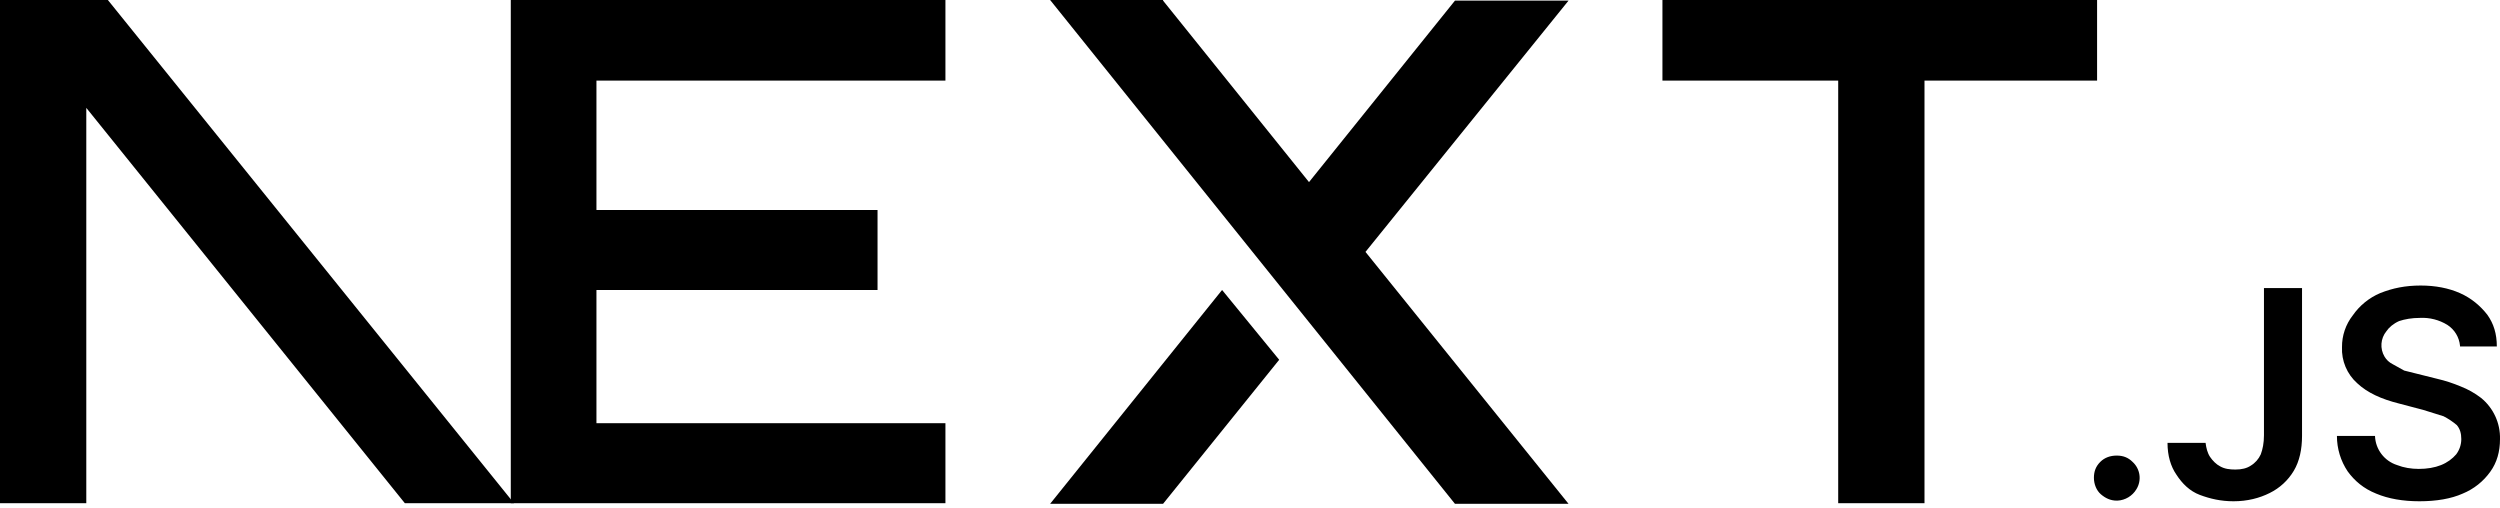
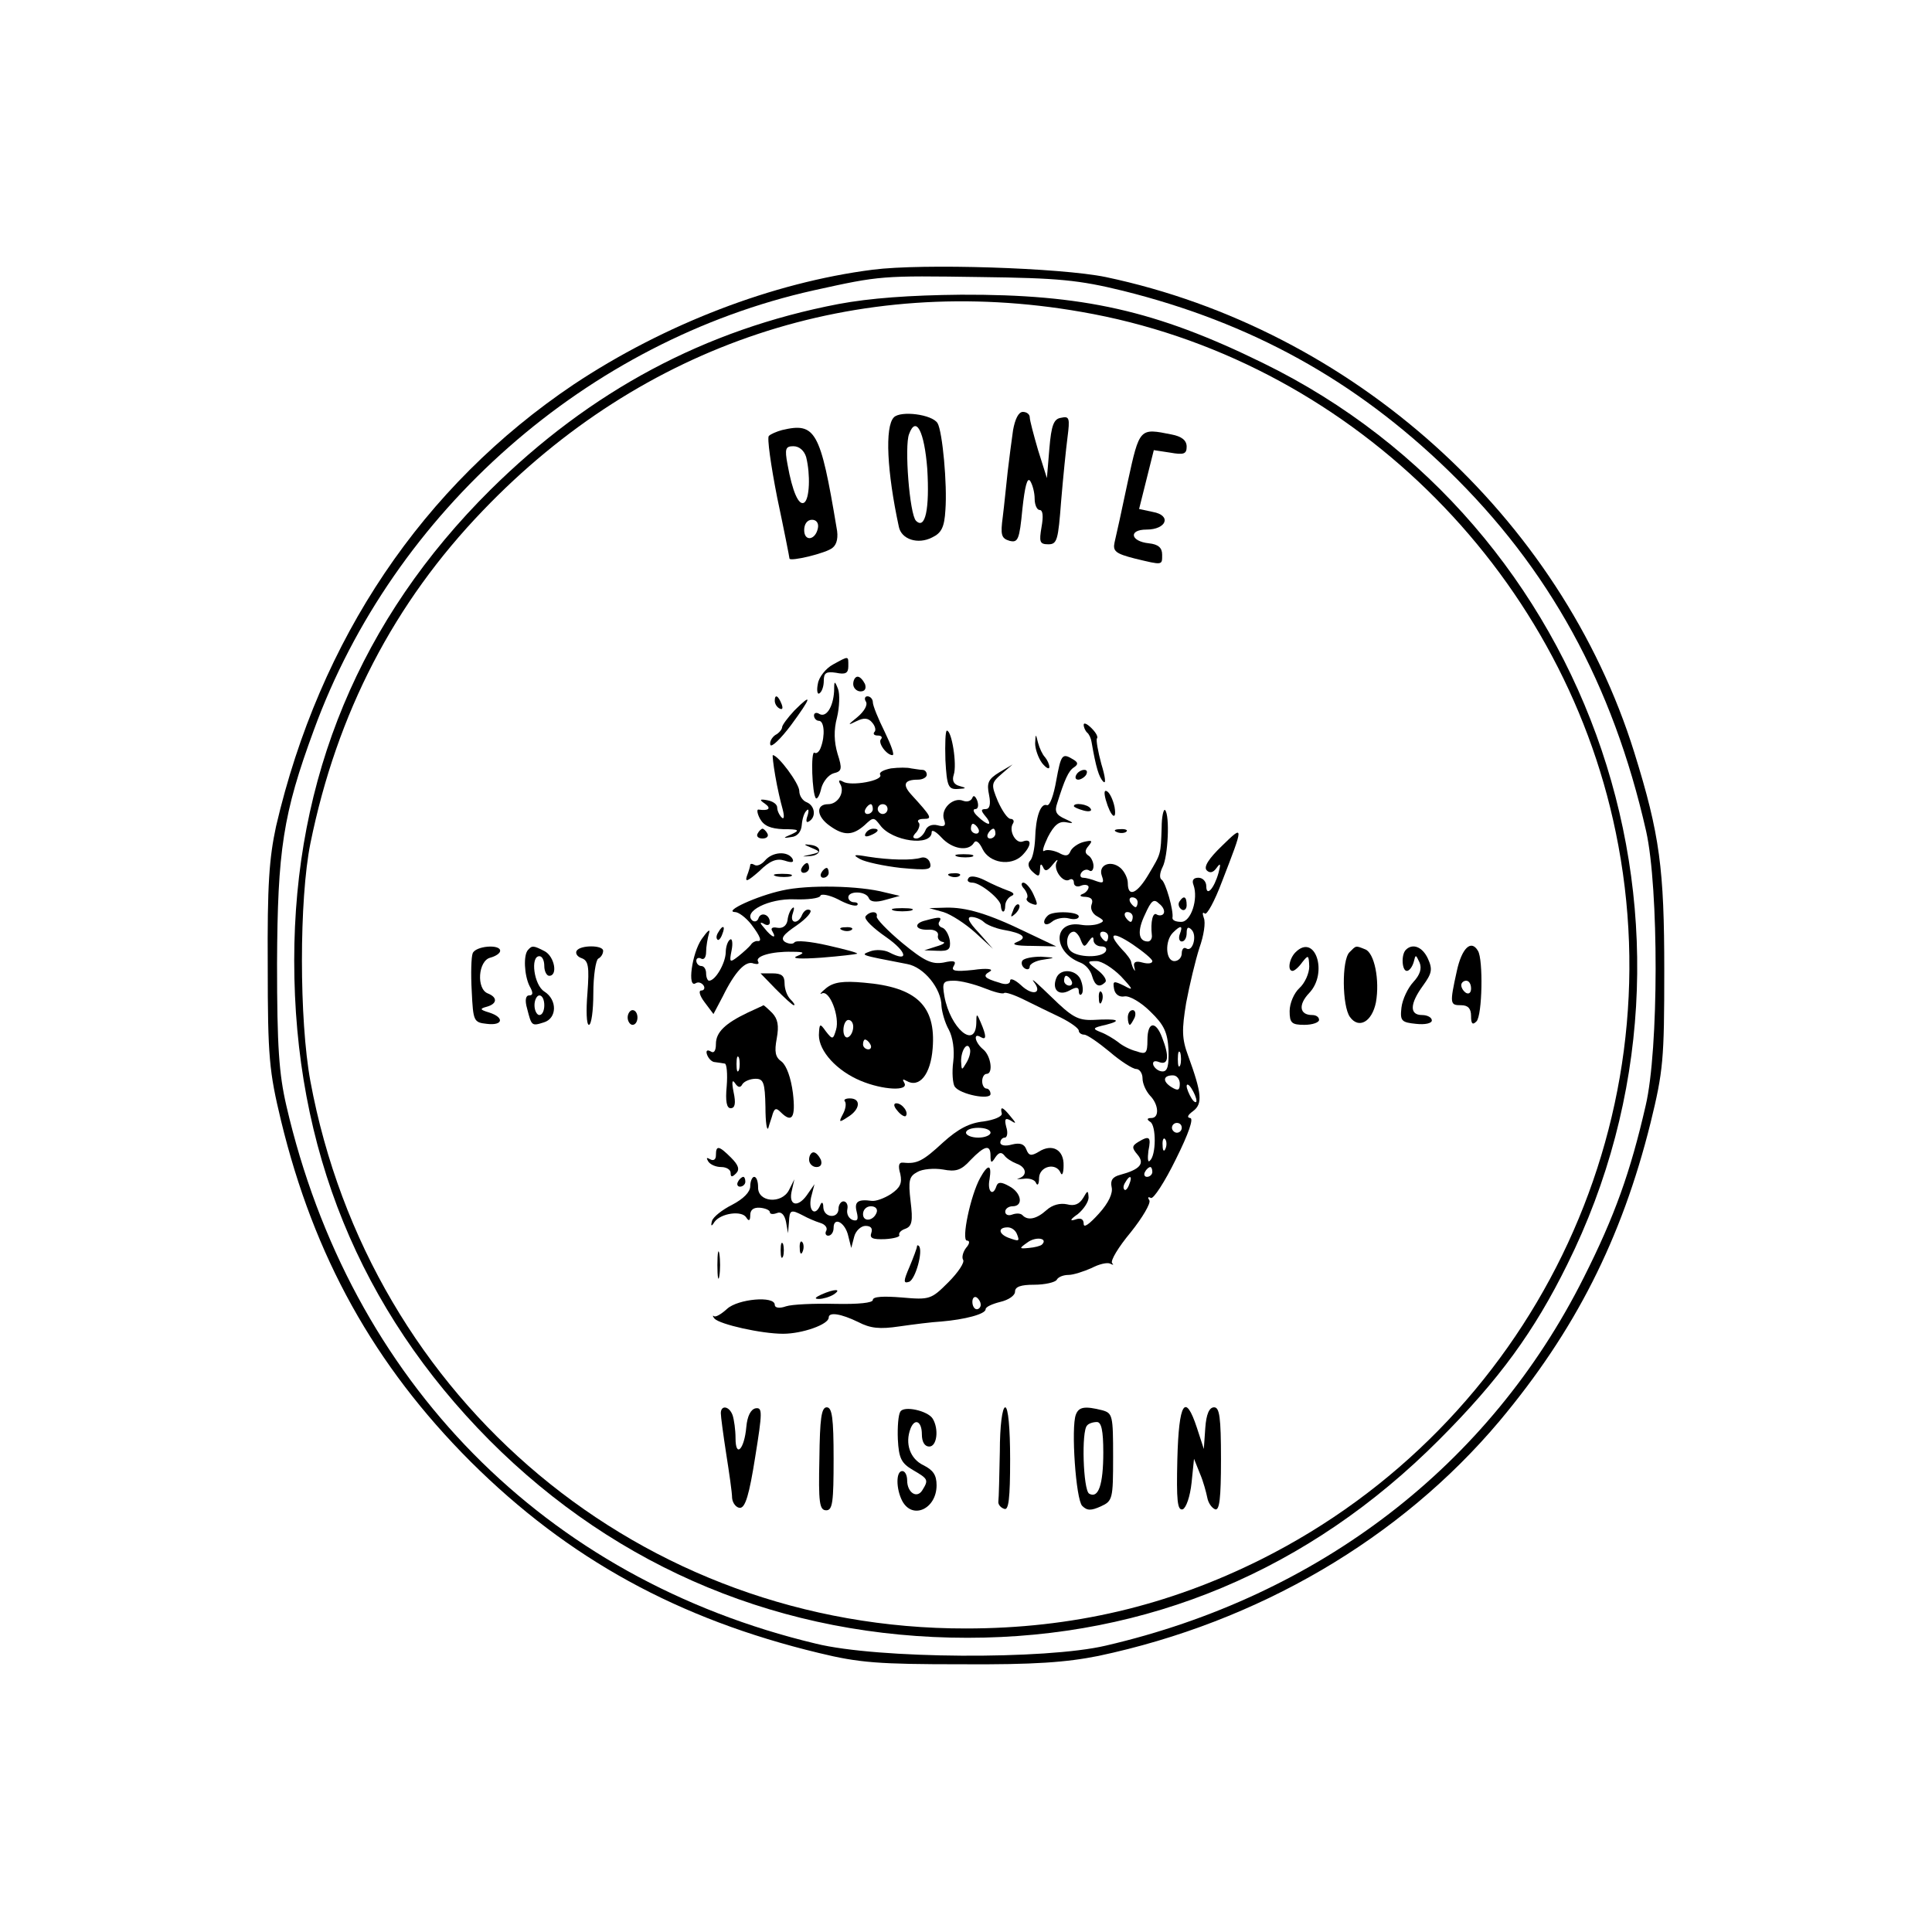
- <svg xmlns="http://www.w3.org/2000/svg" fill="none" viewBox="0 0 394 80">
-   <path fill="#000" d="M262 0h68.5v12.7h-27.2v66.6h-13.6V12.7H262V0ZM149 0v12.7H94v20.4h44.3v12.6H94v21h55v12.6H80.5V0h68.7zm34.3 0h-17.8l63.8 79.4h17.9l-32-39.7 32-39.6h-17.9l-23 28.6-23-28.6zm18.3 56.7-9-11-27.1 33.7h17.8l18.3-22.7z" />
-   <path fill="#000" d="M81 79.3 17 0H0v79.3h13.6V17l50.2 62.3H81Zm252.6-.4c-1 0-1.8-.4-2.5-1s-1.1-1.6-1.1-2.6.3-1.8 1-2.5 1.6-1 2.6-1 1.8.3 2.5 1a3.4 3.4 0 0 1 .6 4.3 3.7 3.7 0 0 1-3 1.8zm23.2-33.5h6v23.3c0 2.1-.4 4-1.3 5.5a9.1 9.1 0 0 1-3.8 3.5c-1.6.8-3.5 1.3-5.7 1.3-2 0-3.7-.4-5.3-1s-2.8-1.8-3.7-3.2c-.9-1.3-1.4-3-1.4-5h6c.1.8.3 1.6.7 2.2s1 1.2 1.6 1.5c.7.4 1.5.5 2.4.5 1 0 1.8-.2 2.4-.6a4 4 0 0 0 1.6-1.8c.3-.8.5-1.8.5-3V45.5zm30.9 9.1a4.4 4.4 0 0 0-2-3.3 7.5 7.5 0 0 0-4.3-1.1c-1.3 0-2.4.2-3.3.5-.9.4-1.6 1-2 1.6a3.5 3.5 0 0 0-.3 4c.3.5.7.9 1.3 1.2l1.8 1 2 .5 3.2.8c1.3.3 2.5.7 3.7 1.2a13 13 0 0 1 3.2 1.8 8.1 8.1 0 0 1 3 6.5c0 2-.5 3.7-1.5 5.1a10 10 0 0 1-4.4 3.5c-1.8.8-4.1 1.2-6.8 1.2-2.6 0-4.9-.4-6.8-1.2-2-.8-3.4-2-4.5-3.5a10 10 0 0 1-1.7-5.6h6a5 5 0 0 0 3.5 4.6c1 .4 2.2.6 3.4.6 1.3 0 2.5-.2 3.5-.6 1-.4 1.8-1 2.4-1.7a4 4 0 0 0 .8-2.4c0-.9-.2-1.6-.7-2.2a11 11 0 0 0-2.1-1.4l-3.2-1-3.8-1c-2.8-.7-5-1.7-6.6-3.2a7.2 7.2 0 0 1-2.4-5.7 8 8 0 0 1 1.7-5 10 10 0 0 1 4.3-3.5c2-.8 4-1.2 6.4-1.2 2.3 0 4.4.4 6.2 1.2 1.8.8 3.2 2 4.3 3.4 1 1.4 1.5 3 1.5 5h-5.8z" />
+ <svg xmlns="http://www.w3.org/2000/svg" version="1.0" width="394pt" height="394pt" viewBox="0 0 394 394" preserveAspectRatio="xMidYMid meet">
+   <g transform="translate(0,394) scale(0.1,-0.1)" fill="#000000" stroke="none">
+     <path d="M1780 3390 c-204 -26 -425 -111 -610 -234 -308 -207 -518 -519 -607 -901 -14 -65 -18 -119 -17 -285 0 -186 3 -215 27 -315 67 -277 190 -499 387 -696 199 -198 423 -321 710 -390 82 -20 122 -23 290 -23 150 -1 215 4 280 17 326 69 616 239 818 479 154 184 249 371 308 608 26 106 28 130 28 310 0 208 -9 278 -61 445 -150 482 -575 864 -1078 970 -92 19 -374 28 -475 15z m510 -43 c261 -65 473 -182 663 -366 206 -200 336 -436 404 -736 26 -116 26 -446 -1 -560 -31 -135 -63 -225 -126 -350 -192 -383 -539 -650 -975 -751 -123 -29 -465 -27 -591 4 -553 132 -950 535 -1080 1097 -15 65 -19 120 -19 290 1 231 12 305 75 476 163 447 558 794 1020 897 136 30 137 30 340 27 159 -2 200 -6 290 -28z" />
+     <path d="M1710 3320 c-272 -52 -506 -177 -710 -379 -265 -263 -400 -587 -400 -960 0 -383 134 -712 398 -978 262 -263 600 -403 975 -403 368 0 697 138 962 404 122 122 194 221 261 357 337 678 57 1508 -621 1839 -218 107 -367 140 -615 139 -105 -1 -186 -7 -250 -19z m495 -16 c539 -93 979 -522 1090 -1061 124 -598 -174 -1208 -723 -1483 -190 -95 -386 -141 -602 -141 -660 -1 -1216 464 -1337 1116 -23 125 -23 371 0 485 54 266 171 491 352 679 326 340 763 485 1220 405z" />
+     <path d="M1823 3089 c-19 -19 -14 -112 10 -223 5 -26 39 -37 68 -22 19 9 25 21 27 56 4 52 -6 160 -16 177 -11 18 -75 26 -89 12z m68 -105 c5 -82 -4 -125 -23 -106 -13 13 -24 153 -14 177 14 38 31 6 37 -71z" />
+     <path d="M2066 3063 c-3 -21 -8 -59 -11 -85 -3 -27 -7 -68 -10 -92 -5 -37 -3 -44 14 -49 17 -4 20 2 26 65 5 46 10 66 16 57 5 -8 9 -24 9 -36 0 -13 5 -23 10 -23 7 0 8 -13 4 -35 -5 -30 -4 -35 14 -35 18 0 20 9 26 88 4 48 10 107 13 130 5 39 4 44 -13 40 -15 -2 -20 -15 -24 -63 l-5 -60 -18 57 c-9 31 -17 61 -17 67 0 6 -6 11 -14 11 -9 0 -16 -15 -20 -37z" />
+     <path d="M1595 3063 c-11 -3 -23 -8 -27 -12 -4 -3 4 -60 17 -126 14 -66 25 -122 25 -124 0 -7 76 11 88 22 9 7 12 22 8 41 -33 198 -43 215 -111 199z m49 -55 c9 -36 7 -86 -4 -93 -11 -7 -24 22 -34 78 -6 32 -4 37 12 37 12 0 22 -9 26 -22z m24 -145 c-5 -25 -28 -28 -28 -4 0 12 6 21 16 21 9 0 14 -7 12 -17z" />
+     <path d="M2300 2958 c-12 -57 -24 -112 -27 -124 -4 -18 2 -23 41 -33 58 -14 56 -14 56 8 0 14 -8 21 -27 23 -38 4 -42 28 -5 28 41 0 52 29 13 36 l-28 6 15 60 15 60 33 -5 c28 -5 34 -3 34 12 0 13 -10 21 -31 25 -65 13 -65 14 -89 -96z" />
+     <path d="M1699 2585 c-15 -8 -29 -26 -31 -39 -3 -14 -1 -23 3 -20 5 3 9 14 9 26 0 16 5 19 25 16 19 -4 25 -1 25 13 0 22 2 22 -31 4z" />
+     <path d="M1740 2545 c0 -8 7 -15 15 -15 9 0 12 6 9 15 -4 8 -10 15 -15 15 -5 0 -9 -7 -9 -15z" />
+     <path d="M1701 2530 c-2 -32 -16 -54 -30 -46 -6 4 -11 2 -11 -3 0 -6 5 -11 10 -11 11 0 13 -30 4 -54 -3 -9 -9 -14 -13 -11 -8 5 -5 -85 3 -93 3 -2 8 7 11 21 4 14 15 27 25 30 17 4 18 9 8 40 -7 24 -8 48 -1 74 5 21 6 48 2 58 -7 18 -8 17 -8 -5z" />
+     <path d="M1580 2511 c0 -6 4 -13 10 -16 6 -3 7 1 4 9 -7 18 -14 21 -14 7z" />
+     <path d="M1620 2491 c-14 -15 -25 -30 -25 -34 0 -4 -6 -12 -14 -16 -7 -5 -12 -14 -10 -20 2 -6 21 12 42 40 42 57 45 68 7 30z" />
+     <path d="M1766 2509 c4 -7 -4 -20 -17 -31 -21 -17 -21 -18 -3 -9 16 8 25 7 33 -3 6 -7 8 -16 4 -19 -3 -4 0 -7 7 -7 7 0 10 -3 7 -7 -8 -7 11 -33 23 -33 5 0 -3 21 -16 48 -13 26 -24 53 -24 60 0 6 -5 12 -11 12 -5 0 -7 -5 -3 -11z" />
+     <path d="M2210 2462 c0 -5 3 -12 7 -16 4 -3 8 -12 9 -19 9 -52 15 -72 24 -81 6 -6 4 10 -4 36 -7 26 -11 49 -9 52 3 3 -2 12 -11 21 -9 9 -16 12 -16 7z" />
+     <path d="M1928 2390 c3 -54 6 -60 25 -59 18 1 19 2 4 6 -12 3 -16 11 -12 23 7 21 -4 90 -14 90 -3 0 -4 -27 -3 -60z" />
+     <path d="M2111 2424 c0 -11 6 -29 14 -40 8 -10 15 -14 15 -8 0 5 -4 14 -9 20 -5 5 -11 18 -14 29 -5 20 -5 19 -6 -1z" />
+     <path d="M1581 2358 c4 -24 11 -54 15 -68 4 -15 3 -22 -2 -17 -5 5 -9 14 -9 20 0 7 -9 13 -20 15 -16 3 -17 1 -5 -7 14 -10 7 -15 -13 -12 -4 1 -3 -8 3 -19 8 -14 21 -20 48 -21 31 0 34 -2 17 -10 -19 -8 -19 -9 -1 -6 12 1 20 11 21 24 1 13 5 26 10 30 4 5 5 0 2 -10 -4 -11 -3 -16 3 -12 15 9 12 32 -5 39 -8 3 -15 13 -15 23 0 15 -43 73 -54 73 -1 0 1 -19 5 -42z" />
+     <path d="M2154 2348 c-5 -29 -13 -52 -19 -50 -13 5 -23 -25 -24 -68 -1 -20 -5 -40 -10 -45 -6 -6 -4 -15 5 -23 12 -11 14 -10 15 5 0 11 2 13 6 5 4 -10 9 -9 20 5 8 10 12 12 8 5 -8 -15 13 -44 26 -36 5 3 9 0 9 -6 0 -7 7 -10 15 -6 8 3 15 1 15 -3 0 -5 -6 -12 -12 -14 -8 -3 -5 -6 6 -6 12 -1 16 -6 12 -16 -3 -8 2 -19 12 -24 14 -8 15 -10 2 -15 -8 -3 -24 -4 -35 -2 -58 10 -59 -55 -2 -77 11 -4 21 -16 24 -27 6 -21 15 -25 27 -13 4 4 -3 15 -16 25 -22 17 -22 18 -2 18 11 0 33 -14 50 -31 26 -28 26 -30 6 -19 -21 10 -23 10 -20 -7 2 -11 11 -17 21 -15 10 2 34 -12 53 -31 28 -27 35 -42 37 -78 1 -32 -2 -44 -12 -44 -8 0 -16 6 -19 13 -2 7 2 10 12 6 19 -7 21 12 6 50 -13 35 -30 33 -30 -5 0 -27 -3 -30 -22 -23 -13 3 -30 12 -38 19 -8 6 -24 16 -35 20 -18 7 -17 9 10 15 35 9 25 13 -26 10 -31 -1 -43 6 -85 47 -27 26 -43 41 -36 31 19 -24 -2 -30 -26 -7 -12 11 -22 15 -22 9 0 -7 -9 -9 -22 -4 -31 9 -35 14 -19 23 8 5 -7 7 -34 3 -38 -4 -46 -2 -40 8 6 10 1 12 -21 7 -24 -4 -39 3 -84 40 -30 25 -54 50 -52 54 3 12 -15 11 -23 0 -3 -6 16 -24 42 -42 43 -30 48 -53 6 -31 -10 5 -27 6 -38 2 -21 -8 -23 -7 75 -26 34 -6 70 -50 70 -86 1 -12 7 -34 15 -48 8 -15 12 -41 9 -65 -3 -22 -1 -45 3 -51 11 -16 73 -28 73 -15 0 6 -4 11 -8 11 -5 0 -9 7 -9 15 0 8 4 15 9 15 14 0 9 37 -7 50 -17 14 -21 35 -5 25 12 -7 12 2 0 30 -8 19 -9 19 -9 -2 -2 -54 -53 -10 -65 55 -5 29 -3 32 20 32 13 0 41 -7 61 -15 20 -8 38 -13 41 -10 3 2 21 -4 41 -14 20 -10 53 -26 74 -36 20 -10 37 -22 37 -27 0 -4 5 -8 11 -8 6 0 29 -16 52 -35 22 -19 47 -35 54 -35 7 0 13 -9 13 -19 0 -11 7 -26 15 -35 18 -18 20 -46 3 -46 -9 0 -10 -3 -2 -8 12 -8 12 -68 -1 -79 -4 -5 -5 4 -3 20 6 29 2 32 -21 18 -13 -8 -13 -12 -1 -26 15 -18 5 -30 -36 -41 -15 -4 -20 -11 -17 -25 3 -12 -6 -32 -26 -54 -19 -21 -31 -30 -31 -21 0 10 -6 13 -17 9 -12 -4 -11 0 5 11 12 10 22 25 22 34 -1 15 -2 15 -11 -1 -8 -13 -18 -17 -33 -13 -14 3 -30 -1 -42 -12 -20 -18 -38 -22 -49 -10 -4 4 -13 4 -21 1 -8 -3 -14 0 -14 6 0 6 7 11 15 11 23 0 18 28 -7 41 -16 9 -23 9 -26 0 -7 -22 -19 -11 -14 14 5 31 -3 32 -19 3 -20 -36 -39 -128 -27 -128 6 0 6 -6 -2 -15 -6 -8 -9 -19 -6 -24 4 -5 -10 -26 -30 -46 -35 -35 -38 -36 -95 -31 -37 3 -59 2 -59 -5 0 -6 -29 -9 -77 -8 -43 1 -88 -1 -100 -5 -14 -5 -23 -3 -23 3 0 19 -75 12 -97 -8 -12 -11 -24 -18 -27 -15 -3 2 -3 0 1 -5 11 -12 96 -31 140 -31 39 0 93 19 93 33 0 12 25 8 60 -9 25 -13 44 -15 84 -9 28 4 67 9 86 10 47 4 90 15 90 25 0 5 14 11 30 15 17 4 30 13 30 21 0 10 12 14 39 14 22 0 43 5 46 10 3 6 14 10 24 10 10 0 31 7 47 14 15 8 32 12 38 9 6 -3 8 -3 4 1 -4 5 13 33 38 63 24 30 41 59 38 65 -4 6 -3 8 3 5 5 -3 28 32 51 79 26 52 37 84 29 84 -7 1 -5 6 6 14 20 15 18 36 -10 113 -13 35 -13 53 -4 108 7 37 19 87 27 112 9 25 13 52 9 61 -3 9 -3 13 2 9 4 -4 20 25 35 65 45 116 45 117 0 73 -27 -26 -38 -43 -31 -50 6 -6 13 -5 20 5 8 11 9 9 4 -10 -9 -32 -25 -50 -25 -27 0 9 -7 17 -16 17 -10 0 -14 -5 -10 -15 10 -28 -5 -75 -25 -75 -11 0 -18 3 -18 8 3 14 -14 73 -22 78 -5 3 -4 14 2 26 11 21 15 105 5 116 -3 3 -7 -13 -7 -36 -2 -55 -1 -52 -26 -94 -24 -41 -43 -49 -43 -19 0 10 -7 24 -15 31 -20 17 -46 6 -38 -16 5 -14 3 -16 -11 -11 -10 4 -22 7 -27 7 -6 0 -7 5 -4 10 4 6 11 8 16 5 5 -4 9 1 9 9 0 8 -5 18 -10 21 -8 5 -8 11 0 20 9 11 7 12 -10 8 -12 -3 -24 -12 -27 -19 -4 -10 -10 -11 -24 -3 -11 5 -24 7 -29 4 -6 -4 -2 9 7 28 13 25 23 33 38 30 16 -3 15 -1 -3 7 -18 8 -22 15 -16 32 15 48 23 66 34 73 9 6 9 10 -1 16 -23 14 -25 11 -35 -43z m166 -248 c0 -5 -2 -10 -4 -10 -3 0 -8 5 -11 10 -3 6 -1 10 4 10 6 0 11 -4 11 -10z m53 -23 c-2 -4 -9 -5 -14 -2 -8 6 -13 -15 -10 -42 1 -7 -3 -13 -8 -13 -20 0 -22 22 -6 55 13 29 18 33 29 22 8 -6 12 -15 9 -20z m-63 -7 c0 -5 -2 -10 -4 -10 -3 0 -8 5 -11 10 -3 6 -1 10 4 10 6 0 11 -4 11 -10z m96 -35 c-3 -8 -1 -15 4 -15 6 0 10 8 10 17 0 12 3 14 10 7 12 -12 2 -47 -11 -38 -5 3 -9 -2 -9 -10 0 -9 -7 -16 -15 -16 -18 0 -20 41 -3 58 16 16 21 15 14 -3z m-202 -12 c6 -15 8 -15 16 -3 7 10 10 11 10 3 0 -7 7 -13 16 -13 8 0 12 -4 9 -10 -8 -14 -58 -13 -72 1 -12 12 -7 39 7 39 4 0 11 -8 14 -17z m56 7 c0 -5 -2 -10 -4 -10 -3 0 -8 5 -11 10 -3 6 -1 10 4 10 6 0 11 -4 11 -10z m90 -50 c0 -5 -9 -6 -20 -3 -14 4 -19 1 -17 -8 2 -8 2 -11 0 -7 -3 4 -5 11 -6 15 0 5 -9 17 -19 27 -30 33 -20 38 22 10 22 -15 40 -30 40 -34z m-379 -207 c-10 -17 -10 -16 -11 3 0 23 13 41 18 25 2 -6 -1 -18 -7 -28z m436 -5 c-3 -7 -5 -2 -5 12 0 14 2 19 5 13 2 -7 2 -19 0 -25z m-1 -38 c0 -14 -4 -15 -17 -7 -19 12 -17 24 3 24 8 0 14 -8 14 -17z m34 -35 c0 -5 -5 -3 -10 5 -5 8 -10 20 -10 25 0 6 5 3 10 -5 5 -8 10 -19 10 -25z m-30 -55 c0 -5 -4 -10 -10 -10 -5 0 -10 5 -10 10 0 6 5 10 10 10 6 0 10 -4 10 -10z m-33 -42 c-3 -8 -6 -5 -6 6 -1 11 2 17 5 13 3 -3 4 -12 1 -19z m-27 -48 c0 -5 -5 -10 -11 -10 -5 0 -7 5 -4 10 3 6 8 10 11 10 2 0 4 -4 4 -10z m-47 -25 c-3 -9 -8 -14 -10 -11 -3 3 -2 9 2 15 9 16 15 13 8 -4z m-229 -102 c6 -15 4 -15 -18 -7 -20 8 -21 21 -1 21 8 0 16 -6 19 -14z m51 -21 c-3 -3 -15 -6 -27 -7 -20 -2 -20 -1 -3 11 17 13 43 9 30 -4z m-125 -123 c0 -5 -4 -9 -8 -9 -5 0 -9 7 -9 15 0 8 4 12 9 9 4 -3 8 -9 8 -15z" />
+     <path d="M1817 2373 c-15 -3 -25 -8 -22 -13 7 -12 -60 -24 -76 -14 -7 4 -10 3 -6 -4 11 -17 -4 -42 -24 -42 -26 0 -24 -25 3 -44 29 -21 47 -20 71 1 18 17 19 17 32 0 24 -33 105 -44 105 -14 0 6 9 1 20 -11 22 -24 55 -29 66 -11 4 7 11 2 18 -13 14 -28 57 -35 80 -13 20 20 21 36 2 29 -14 -6 -30 22 -20 37 3 5 0 9 -5 9 -6 0 -17 16 -26 36 -14 34 -14 37 8 56 l22 19 -27 -16 c-23 -14 -26 -22 -21 -46 4 -20 1 -29 -7 -29 -10 0 -10 -3 0 -15 7 -8 9 -15 6 -15 -4 0 -14 7 -22 15 -9 8 -11 15 -5 15 6 0 7 8 4 17 -4 10 -8 12 -10 6 -3 -7 -11 -9 -19 -6 -20 8 -46 -16 -39 -38 5 -13 1 -16 -13 -12 -12 3 -22 -2 -25 -11 -4 -9 -12 -16 -18 -16 -8 0 -9 4 0 13 6 8 8 17 4 20 -3 4 1 7 11 7 18 0 16 4 -26 50 -18 20 -14 30 14 30 10 0 18 5 18 10 0 6 -4 10 -9 10 -5 0 -15 2 -23 3 -7 2 -25 2 -41 0z m-37 -83 c0 -5 -5 -10 -11 -10 -5 0 -7 5 -4 10 3 6 8 10 11 10 2 0 4 -4 4 -10z m30 0 c0 -5 -4 -10 -10 -10 -5 0 -10 5 -10 10 0 6 5 10 10 10 6 0 10 -4 10 -10z m185 -40 c3 -5 1 -10 -4 -10 -6 0 -11 5 -11 10 0 6 2 10 4 10 3 0 8 -4 11 -10z m35 -10 c0 -5 -5 -10 -11 -10 -5 0 -7 5 -4 10 3 6 8 10 11 10 2 0 4 -4 4 -10z" />
+     <path d="M2195 2360 c-3 -5 -2 -10 4 -10 5 0 13 5 16 10 3 6 2 10 -4 10 -5 0 -13 -4 -16 -10z" />
+     <path d="M2255 2309 c10 -35 23 -45 18 -15 -3 15 -10 29 -15 32 -6 4 -7 -2 -3 -17z" />
+     <path d="M2190 2296 c0 -2 9 -6 20 -9 11 -3 18 -1 14 4 -5 9 -34 13 -34 5z" />
+     <path d="M1545 2240 c-3 -5 1 -10 10 -10 9 0 13 5 10 10 -3 6 -8 10 -10 10 -2 0 -7 -4 -10 -10z" />
+     <path d="M1765 2240 c-3 -6 1 -7 9 -4 18 7 21 14 7 14 -6 0 -13 -4 -16 -10z" />
+     <path d="M2278 2243 c7 -3 16 -2 19 1 4 3 -2 6 -13 5 -11 0 -14 -3 -6 -6z" />
+     <path d="M1655 2211 c19 -8 19 -9 -3 -14 -18 -4 -18 -4 -2 -3 26 1 28 20 3 23 -15 2 -15 1 2 -6z" />
+     <path d="M1560 2185 c-7 -8 -16 -12 -21 -9 -5 3 -9 3 -9 0 0 -2 -3 -13 -7 -23 -4 -13 2 -10 25 10 22 22 36 27 52 22 15 -5 20 -4 16 4 -10 16 -41 14 -56 -4z" />
+     <path d="M1754 2188 c11 -6 48 -14 83 -18 55 -5 63 -4 60 9 -2 9 -10 14 -18 12 -18 -6 -65 -5 -109 2 -29 5 -32 4 -16 -5z" />
+     <path d="M1953 2193 c9 -2 23 -2 30 0 6 3 -1 5 -18 5 -16 0 -22 -2 -12 -5z" />
+     <path d="M1635 2170 c-3 -5 -1 -10 4 -10 6 0 11 5 11 10 0 6 -2 10 -4 10 -3 0 -8 -4 -11 -10z" />
+     <path d="M1675 2160 c-3 -5 -1 -10 4 -10 6 0 11 5 11 10 0 6 -2 10 -4 10 -3 0 -8 -4 -11 -10z" />
+     <path d="M1583 2153 c9 -2 23 -2 30 0 6 3 -1 5 -18 5 -16 0 -22 -2 -12 -5z" />
+     <path d="M1938 2153 c7 -3 16 -2 19 1 4 3 -2 6 -13 5 -11 0 -14 -3 -6 -6z" />
+     <path d="M1975 2149 c-4 -5 0 -9 8 -9 16 0 58 -34 58 -47 1 -16 9 -16 9 0 0 8 6 17 13 20 7 3 4 7 -8 11 -11 4 -32 13 -47 21 -16 8 -30 10 -33 4z" />
+     <path d="M1595 2124 c-51 -11 -121 -43 -96 -44 7 0 22 -11 33 -25 19 -25 23 -36 12 -34 -4 0 -10 -3 -13 -8 -3 -4 -15 -15 -25 -23 -18 -14 -19 -13 -14 12 3 15 1 25 -3 22 -5 -3 -9 -15 -9 -27 -1 -22 -21 -57 -34 -57 -3 0 -6 7 -6 15 0 8 -4 15 -10 15 -5 0 -10 5 -10 11 0 5 5 7 10 4 6 -3 10 3 10 14 0 10 3 28 6 38 3 10 -3 5 -15 -12 -20 -29 -30 -102 -12 -90 5 3 12 1 16 -5 3 -5 1 -10 -5 -10 -6 0 -3 -11 7 -24 l18 -24 19 36 c25 51 47 74 63 67 8 -2 12 -1 9 4 -7 11 28 21 69 20 26 0 27 -2 10 -9 -12 -5 8 -6 50 -3 39 3 71 7 73 8 2 2 -25 9 -60 17 -35 8 -65 11 -68 6 -3 -4 -12 -3 -19 1 -10 7 -4 15 24 34 20 14 32 28 27 31 -6 3 -12 -1 -16 -9 -8 -21 -27 -19 -19 3 3 9 3 14 -1 10 -4 -3 -9 -14 -10 -25 -2 -11 -10 -17 -21 -15 -10 2 -14 -1 -10 -7 10 -17 -1 -13 -16 6 -10 11 -10 14 -1 9 6 -4 12 -3 12 3 0 16 -18 22 -23 9 -2 -7 -8 -9 -13 -5 -19 18 34 45 86 43 27 -1 51 2 53 7 1 5 18 2 36 -7 18 -10 35 -15 39 -12 3 3 0 6 -6 6 -7 0 -12 5 -12 10 0 14 37 13 42 -2 3 -7 14 -9 34 -3 l29 8 -30 7 c-52 14 -158 16 -210 4z" />
+     <path d="M2089 2127 c6 -8 8 -16 5 -19 -2 -3 2 -8 10 -11 13 -5 13 -2 4 18 -6 14 -16 25 -21 25 -5 0 -5 -6 2 -13z" />
+     <path d="M2405 2101 c-3 -5 -1 -12 5 -16 5 -3 10 1 10 9 0 18 -6 21 -15 7z" />
+     <path d="M2066 2083 c-6 -14 -5 -15 5 -6 7 7 10 15 7 18 -3 3 -9 -2 -12 -12z" />
+     <path d="M1823 2083 c9 -2 25 -2 35 0 9 3 1 5 -18 5 -19 0 -27 -2 -17 -5z" />
+     <path d="M1924 2080 c16 -5 45 -24 65 -42 l36 -33 -29 33 c-21 22 -25 32 -15 32 8 0 20 -5 25 -10 6 -6 24 -13 39 -16 41 -7 52 -16 29 -25 -13 -5 -3 -8 31 -8 l49 -1 -59 28 c-80 39 -125 52 -166 51 l-34 -1 29 -8z" />
+     <path d="M2137 2073 c-14 -13 -7 -25 8 -13 8 7 24 10 35 7 11 -3 20 -1 20 4 0 10 -53 12 -63 2z" />
+     <path d="M1888 2063 c-26 -6 -22 -20 5 -19 12 1 21 -4 20 -11 -2 -7 3 -13 10 -14 6 -1 1 -5 -13 -9 l-25 -8 27 -1 c23 -1 27 3 25 21 -2 12 -9 24 -15 26 -7 2 -10 8 -6 13 5 9 1 10 -28 2z" />
+     <path d="M1465 2039 c-4 -6 -5 -12 -2 -15 2 -3 7 2 10 11 7 17 1 20 -8 4z" />
+     <path d="M1718 2043 c7 -3 16 -2 19 1 4 3 -2 6 -13 5 -11 0 -14 -3 -6 -6z" />
+     <path d="M964 1996 c-3 -7 -4 -42 -2 -77 3 -62 4 -64 31 -67 33 -4 36 13 5 23 -20 6 -20 8 -5 12 21 6 22 19 2 27 -24 9 -20 67 5 73 11 3 20 9 20 14 0 14 -50 10 -56 -5z" />
+     <path d="M1077 2003 c-10 -10 -8 -52 3 -74 8 -14 7 -19 -1 -19 -7 0 -9 -10 -4 -27 9 -35 9 -36 34 -28 27 8 28 46 1 63 -21 13 -29 72 -10 72 6 0 10 -9 10 -20 0 -11 5 -20 10 -20 18 0 11 39 -9 50 -23 12 -26 12 -34 3z m33 -113 c0 -11 -4 -20 -10 -20 -5 0 -10 9 -10 20 0 11 5 20 10 20 6 0 10 -9 10 -20z" />
+     <path d="M1176 2001 c-3 -5 1 -12 10 -15 14 -5 16 -17 12 -71 -3 -36 -2 -65 3 -65 5 0 9 29 9 64 0 36 5 68 10 71 6 3 10 10 10 16 0 12 -47 12 -54 0z" />
+     <path d="M2642 1998 c-13 -13 -17 -38 -6 -38 4 0 13 8 20 18 12 15 13 15 14 -9 0 -14 -9 -34 -20 -44 -11 -10 -20 -31 -20 -47 0 -24 4 -28 30 -28 17 0 30 5 30 10 0 6 -6 10 -14 10 -26 0 -29 21 -6 45 39 41 12 123 -28 83z" />
+     <path d="M2752 1998 c-16 -16 -15 -110 1 -132 18 -25 45 -10 53 30 8 45 -3 101 -22 108 -20 8 -18 8 -32 -6z" />
+     <path d="M2867 2003 c-10 -10 -8 -43 2 -43 5 0 11 8 14 18 4 16 4 16 12 -1 5 -12 1 -25 -13 -40 -11 -12 -22 -35 -24 -52 -3 -27 0 -30 30 -33 18 -2 32 1 32 7 0 6 -9 11 -20 11 -26 0 -25 23 2 60 18 25 20 33 10 55 -11 24 -31 32 -45 18z" />
+     <path d="M2971 1960 c-15 -68 -14 -70 9 -70 14 0 20 -7 20 -22 0 -16 3 -19 11 -11 12 12 14 127 3 144 -14 24 -33 5 -43 -41z m29 -36 c0 -8 -4 -12 -10 -9 -5 3 -10 10 -10 16 0 5 5 9 10 9 6 0 10 -7 10 -16z" />
+     <path d="M2085 1981 c-3 -5 -1 -12 5 -16 5 -3 10 -2 10 4 0 5 12 12 28 14 26 4 25 4 -5 6 -17 0 -34 -3 -38 -8z" />
+     <path d="M1582 1923 c18 -18 34 -33 37 -33 3 0 0 5 -7 12 -7 7 -12 21 -12 33 0 15 -6 20 -25 20 l-24 0 31 -32z" />
+     <path d="M2154 1945 c-9 -23 5 -37 27 -25 14 8 19 7 19 -1 0 -7 3 -10 6 -6 3 3 3 15 -1 26 -7 24 -43 28 -51 6z m31 -5 c3 -5 1 -10 -4 -10 -6 0 -11 5 -11 10 0 6 2 10 4 10 3 0 8 -4 11 -10z" />
+     <path d="M1685 1925 c-11 -9 -15 -14 -9 -11 16 8 37 -48 29 -74 -6 -20 -7 -21 -21 -3 -12 17 -13 16 -14 -8 0 -33 37 -73 85 -93 45 -19 100 -22 89 -4 -4 7 -3 8 4 4 27 -16 50 13 54 66 7 87 -33 125 -140 134 -43 4 -62 1 -77 -11z m55 -79 c0 -8 -4 -18 -10 -21 -5 -3 -10 3 -10 14 0 12 5 21 10 21 6 0 10 -6 10 -14z m35 -36 c3 -5 1 -10 -4 -10 -6 0 -11 5 -11 10 0 6 2 10 4 10 3 0 8 -4 11 -10z" />
+     <path d="M2241 1904 c0 -11 3 -14 6 -6 3 7 2 16 -1 19 -3 4 -6 -2 -5 -13z" />
+     <path d="M1525 1875 c-46 -22 -65 -40 -65 -64 0 -14 -4 -20 -11 -15 -7 4 -10 1 -7 -7 3 -8 10 -15 16 -15 7 -1 15 -2 20 -3 4 0 6 -21 4 -46 -3 -31 0 -45 8 -45 9 0 11 10 6 33 -4 20 -3 27 3 18 6 -9 11 -10 15 -2 4 6 16 11 27 11 16 0 19 -8 20 -57 0 -32 3 -51 6 -43 2 8 7 21 9 29 4 11 7 12 16 3 23 -23 31 -12 25 39 -4 31 -13 56 -23 64 -13 9 -15 20 -10 47 5 27 2 40 -9 52 -9 9 -17 16 -18 16 -1 -1 -15 -7 -32 -15z m-18 -117 c-3 -7 -5 -2 -5 12 0 14 2 19 5 13 2 -7 2 -19 0 -25z" />
+     <path d="M1280 1865 c0 -8 5 -15 10 -15 6 0 10 7 10 15 0 8 -4 15 -10 15 -5 0 -10 -7 -10 -15z" />
+     <path d="M2300 1865 c0 -8 2 -15 4 -15 2 0 6 7 10 15 3 8 1 15 -4 15 -6 0 -10 -7 -10 -15z" />
+     <path d="M1723 1694 c3 -4 2 -15 -4 -26 -9 -17 -8 -18 10 -6 25 15 28 38 4 38 -9 0 -13 -3 -10 -6z" />
+     <path d="M1830 1675 c7 -9 15 -13 17 -11 7 7 -7 26 -19 26 -6 0 -6 -6 2 -15z" />
+     <path d="M2043 1669 c1 -6 -16 -13 -37 -16 -29 -3 -52 -15 -83 -43 -41 -38 -53 -44 -81 -41 -9 1 -11 -6 -6 -23 4 -19 0 -28 -19 -41 -14 -9 -31 -15 -39 -14 -29 4 -36 -2 -31 -22 4 -16 2 -20 -8 -17 -8 3 -13 12 -11 22 2 9 -2 16 -8 16 -5 0 -10 -7 -10 -15 0 -21 -30 -19 -31 3 0 10 -3 12 -6 5 -10 -25 -25 -13 -19 15 l7 27 -16 -23 c-19 -26 -38 -20 -30 11 l5 22 -11 -22 c-15 -29 -64 -25 -63 6 0 11 -3 21 -8 21 -4 0 -8 -9 -8 -19 0 -12 -14 -26 -37 -38 -20 -10 -39 -25 -41 -33 -3 -11 -1 -12 5 -2 13 18 56 24 65 9 5 -8 8 -7 8 5 0 11 7 16 20 15 11 -1 20 -5 20 -9 0 -4 6 -5 14 -2 9 4 16 -3 19 -18 l4 -23 2 23 c1 25 4 26 29 13 9 -5 25 -12 35 -15 10 -3 15 -10 12 -16 -3 -5 -1 -10 4 -10 6 0 11 7 11 16 0 24 24 11 30 -17 l6 -24 6 23 c3 12 14 22 23 22 11 0 15 -5 12 -14 -4 -11 2 -14 28 -13 18 1 31 5 29 8 -2 4 3 10 12 13 14 5 16 16 11 56 -5 43 -3 51 14 60 10 6 34 8 52 5 26 -5 37 -2 56 19 29 30 41 33 41 9 0 -15 2 -16 10 -3 7 10 12 11 18 4 4 -6 15 -13 25 -17 20 -7 23 -24 5 -30 -7 -2 -3 -2 9 -1 12 2 24 -2 26 -9 3 -6 6 -2 6 11 1 24 35 32 44 10 3 -7 6 0 6 15 1 32 -23 46 -51 28 -15 -9 -20 -8 -25 5 -4 11 -13 14 -29 10 -14 -4 -24 -2 -24 4 0 5 4 10 9 10 5 0 7 10 3 22 -4 16 -2 19 9 13 12 -8 12 -6 0 8 -16 20 -22 22 -18 6z m-23 -39 c0 -5 -11 -10 -25 -10 -14 0 -25 5 -25 10 0 6 11 10 25 10 14 0 25 -4 25 -10z m-232 -162 c-6 -18 -28 -21 -28 -4 0 9 7 16 16 16 9 0 14 -5 12 -12z" />
+     <path d="M1460 1584 c0 -9 -5 -12 -12 -8 -7 4 -8 3 -4 -4 4 -7 16 -12 27 -12 10 0 19 -5 19 -12 0 -9 3 -9 11 -1 8 8 5 17 -10 32 -25 25 -31 26 -31 5z" />
+     <path d="M1650 1575 c0 -8 7 -15 15 -15 9 0 12 6 9 15 -4 8 -10 15 -15 15 -5 0 -9 -7 -9 -15z" />
+     <path d="M1505 1530 c-3 -5 -1 -10 4 -10 6 0 11 5 11 10 0 6 -2 10 -4 10 -3 0 -8 -4 -11 -10z" />
+     <path d="M1592 1390 c0 -14 2 -19 5 -12 2 6 2 18 0 25 -3 6 -5 1 -5 -13z" />
+     <path d="M1631 1394 c0 -11 3 -14 6 -6 3 7 2 16 -1 19 -3 4 -6 -2 -5 -13z" />
+     <path d="M1463 1360 c0 -25 2 -35 4 -22 2 12 2 32 0 45 -2 12 -4 2 -4 -23z" />
+     <path d="M1870 1398 c0 -3 -7 -22 -15 -41 -13 -30 -13 -35 -1 -31 13 5 29 63 20 73 -2 2 -4 2 -4 -1z" />
+     <path d="M1675 1300 c-13 -6 -15 -9 -5 -9 8 0 22 4 30 9 18 12 2 12 -25 0z" />
+     <path d="M1470 1058 c0 -7 5 -44 11 -83 6 -38 12 -79 12 -90 1 -11 9 -20 16 -20 11 0 19 27 31 103 15 93 15 102 1 100 -10 -2 -17 -16 -19 -38 -4 -46 -22 -64 -22 -23 0 17 -3 38 -6 47 -7 19 -24 21 -24 4z" />
+     <path d="M1671 965 c-2 -89 0 -105 14 -105 13 0 15 17 15 105 0 83 -3 105 -14 105 -11 0 -14 -23 -15 -105z" />
+     <path d="M1836 1061 c-4 -6 -6 -31 -5 -56 2 -39 7 -49 31 -63 31 -18 32 -20 19 -41 -11 -18 -31 -5 -31 20 0 10 -4 19 -10 19 -13 0 -13 -36 0 -61 21 -39 70 -16 70 32 0 21 -7 31 -27 41 -27 13 -38 44 -26 75 9 22 23 14 23 -12 0 -16 6 -25 15 -25 16 0 20 36 7 57 -10 16 -59 27 -66 14z" />
+     <path d="M2039 980 c-1 -49 -2 -95 -3 -102 -1 -6 5 -13 12 -15 9 -4 12 21 12 101 0 64 -4 106 -10 106 -6 0 -11 -38 -11 -90z" />
+     <path d="M2194 1055 c-10 -26 0 -173 13 -186 10 -10 18 -10 38 -1 24 11 25 15 25 101 0 84 -1 89 -22 95 -36 9 -48 7 -54 -9z m56 -77 c0 -66 -10 -95 -29 -84 -12 8 -16 128 -4 139 3 4 12 7 20 7 9 0 13 -17 13 -62z" />
+     <path d="M2401 964 c-2 -84 0 -105 11 -102 7 3 15 26 18 54 l5 49 12 -30 c7 -16 13 -39 15 -49 2 -11 9 -21 16 -24 9 -3 12 22 12 102 0 86 -3 106 -14 106 -10 0 -16 -14 -18 -42 l-3 -43 -14 43 c-24 73 -37 52 -40 -64z" />
+   </g>
</svg>
